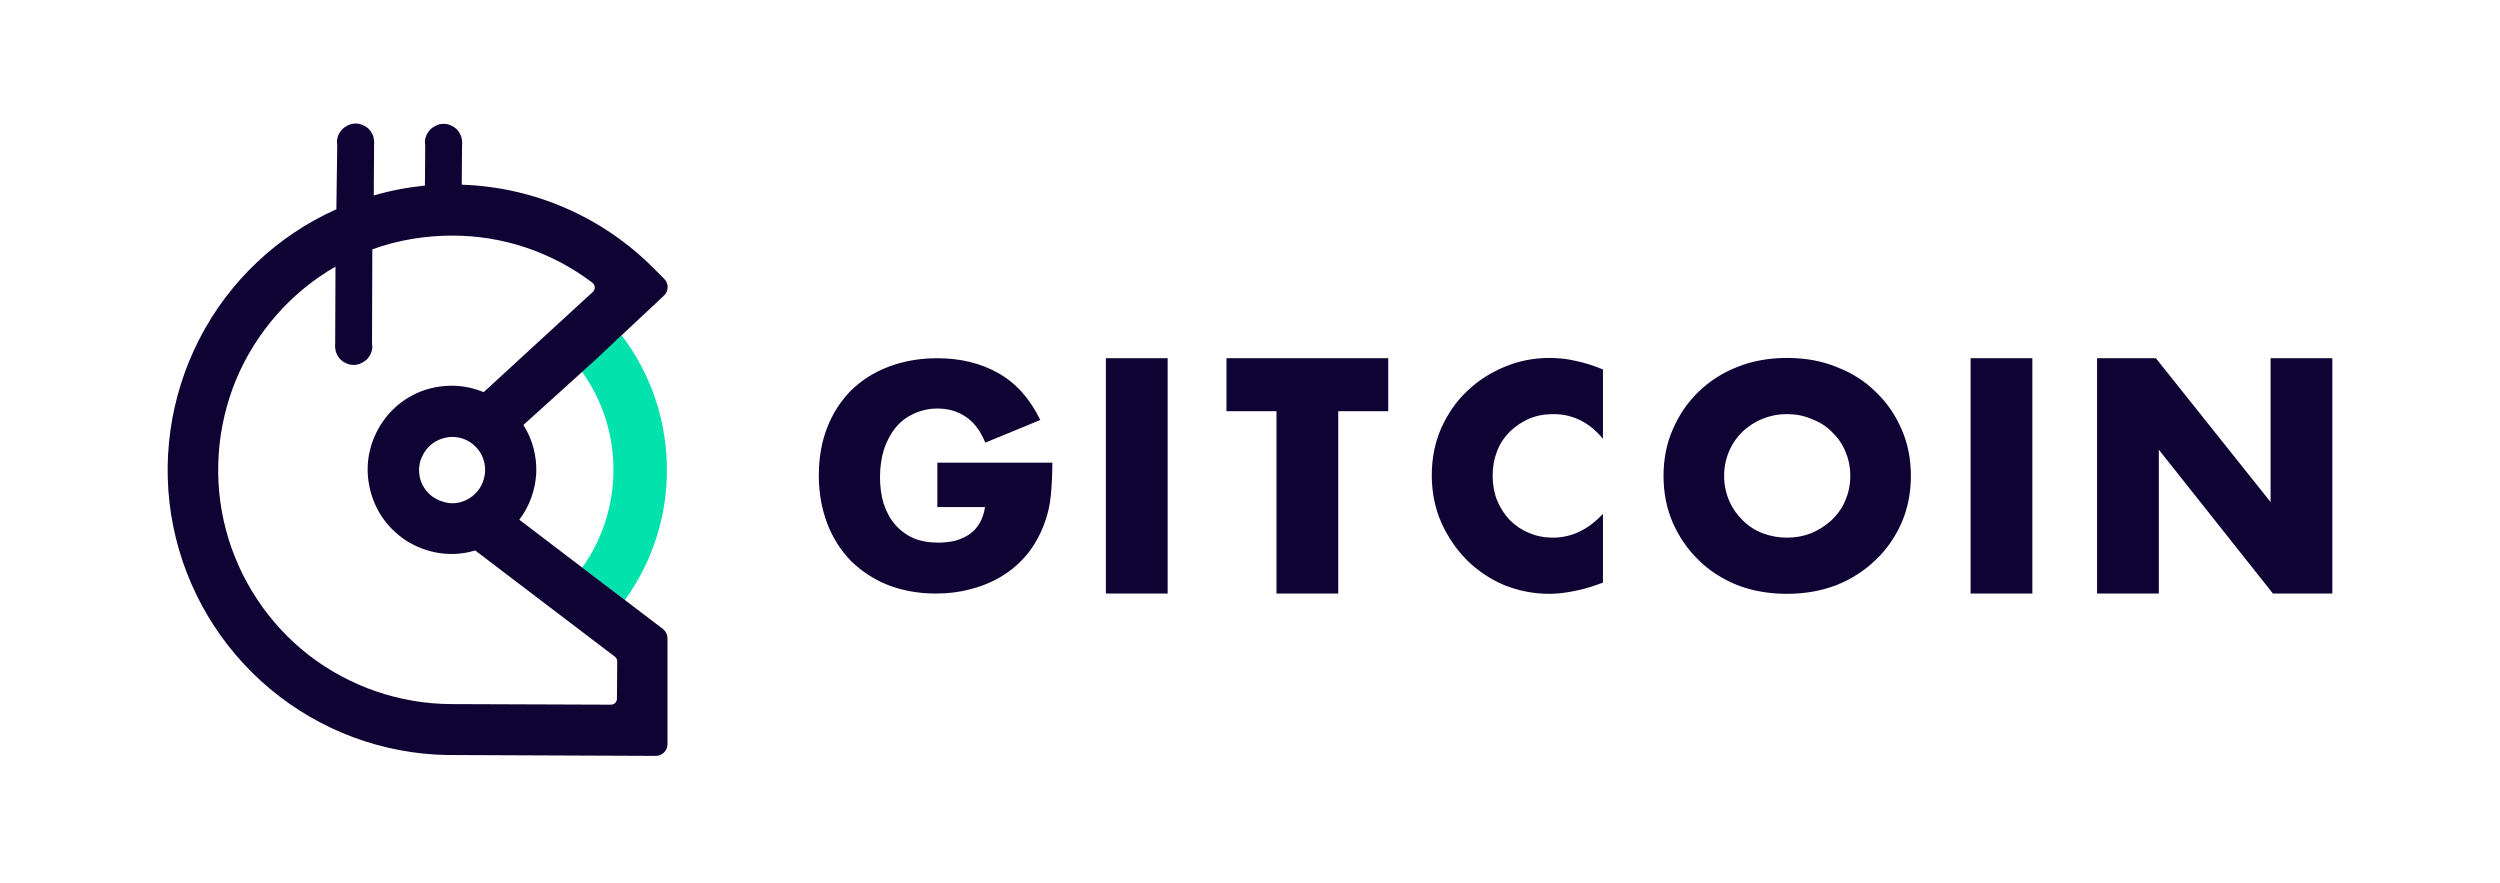
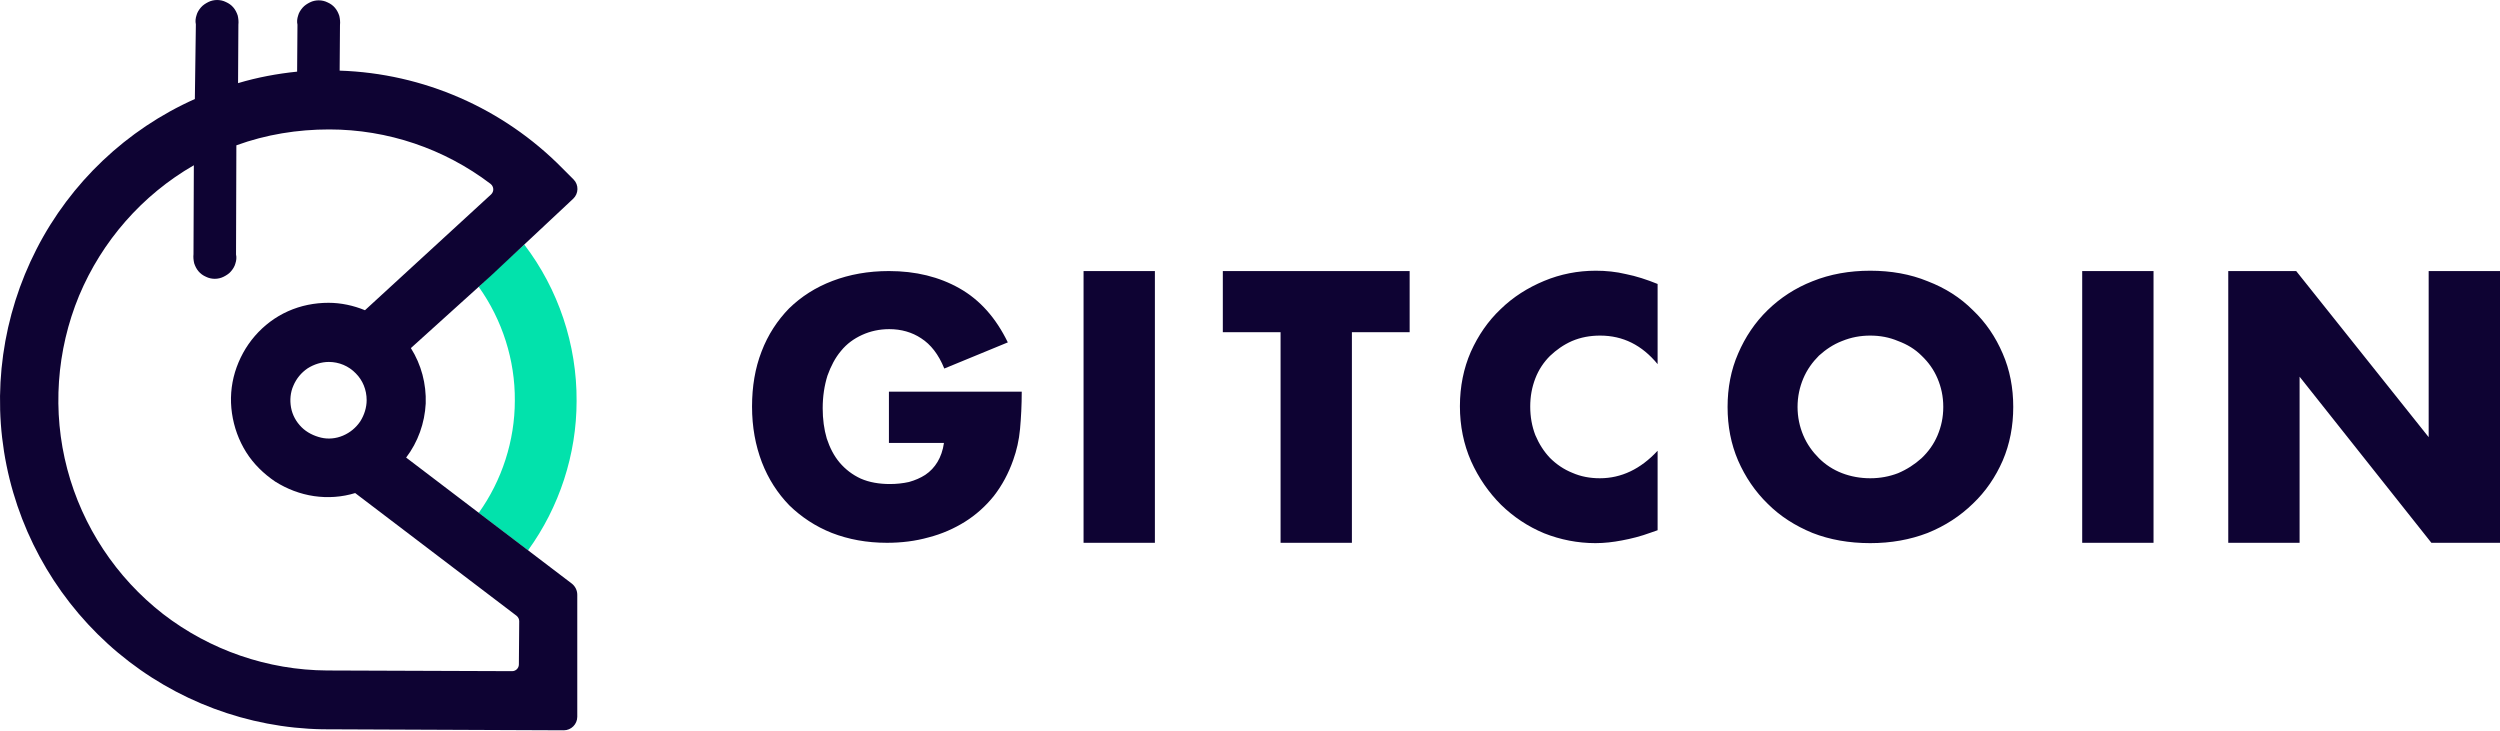
- <svg xmlns="http://www.w3.org/2000/svg" width="850" height="300" viewBox="0 0 850 300" fill="none">
+ <svg xmlns="http://www.w3.org/2000/svg" fill="none" viewBox="57 42 736 215">
  <path d="M318.7 157.299H357.8C357.8 161.299 357.6 164.999 357.3 168.299C357 171.599 356.3 174.599 355.3 177.399C353.9 181.399 352 184.899 349.6 187.999C347.2 190.999 344.3 193.599 341.1 195.599C337.9 197.599 334.3 199.199 330.4 200.199C326.5 201.299 322.4 201.799 318.1 201.799C312.2 201.799 306.8 200.799 301.9 198.899C297.1 196.999 292.9 194.199 289.4 190.799C285.9 187.199 283.2 182.999 281.3 178.099C279.4 173.099 278.4 167.699 278.4 161.699C278.4 155.799 279.3 150.399 281.2 145.499C283.1 140.499 285.9 136.299 289.3 132.799C292.9 129.299 297.1 126.599 302.1 124.699C307.1 122.799 312.6 121.799 318.7 121.799C326.6 121.799 333.5 123.499 339.5 126.899C345.5 130.299 350.2 135.599 353.7 142.799L335 150.499C333.3 146.299 331 143.399 328.2 141.599C325.5 139.799 322.3 138.899 318.8 138.899C315.9 138.899 313.2 139.499 310.8 140.599C308.4 141.699 306.3 143.199 304.6 145.299C302.9 147.299 301.6 149.799 300.6 152.599C299.7 155.499 299.2 158.699 299.2 162.199C299.2 165.399 299.6 168.399 300.4 171.099C301.3 173.799 302.5 176.199 304.2 178.199C305.9 180.199 308 181.799 310.4 182.899C312.9 183.999 315.8 184.499 319 184.499C320.9 184.499 322.8 184.299 324.6 183.899C326.4 183.399 328 182.699 329.4 181.799C330.9 180.799 332.1 179.499 333 177.999C333.9 176.499 334.6 174.599 334.9 172.399H318.7V157.299ZM455 139.799V201.799H434V139.799H417V121.799H472V139.799H455ZM545 149.199C540.4 143.599 534.8 140.799 528.1 140.799C525.1 140.799 522.4 141.299 519.8 142.399C517.3 143.499 515.2 144.999 513.3 146.799C511.5 148.599 510 150.799 509 153.399C508 155.999 507.5 158.699 507.5 161.699C507.5 164.699 508 167.499 509 170.099C510.1 172.699 511.5 174.899 513.3 176.799C515.2 178.699 517.4 180.199 519.9 181.199C522.4 182.299 525.1 182.799 528 182.799C534.3 182.799 540 180.099 545 174.699V198.099L543 198.799C540 199.899 537.2 200.599 534.5 201.099C531.9 201.599 529.3 201.899 526.7 201.899C521.5 201.899 516.4 200.899 511.6 198.999C506.8 196.999 502.6 194.199 498.9 190.599C495.3 186.999 492.3 182.699 490.1 177.799C487.9 172.799 486.8 167.399 486.8 161.599C486.8 155.799 487.9 150.399 490 145.599C492.2 140.699 495.1 136.499 498.8 132.999C502.5 129.399 506.8 126.699 511.6 124.699C516.4 122.699 521.5 121.699 526.8 121.699C529.8 121.699 532.8 121.999 535.7 122.699C538.7 123.299 541.8 124.299 545 125.599V149.199ZM586.2 161.799C586.2 164.799 586.8 167.599 587.9 170.199C589 172.799 590.6 174.999 592.5 176.899C594.4 178.799 596.7 180.299 599.3 181.299C601.9 182.299 604.7 182.799 607.6 182.799C610.5 182.799 613.2 182.299 615.8 181.299C618.4 180.199 620.7 178.699 622.7 176.899C624.7 174.999 626.3 172.799 627.4 170.199C628.5 167.599 629.1 164.899 629.1 161.799C629.1 158.699 628.5 155.999 627.4 153.399C626.3 150.799 624.7 148.599 622.7 146.699C620.8 144.799 618.5 143.399 615.8 142.399C613.2 141.299 610.5 140.799 607.6 140.799C604.7 140.799 602 141.299 599.3 142.399C596.7 143.399 594.5 144.899 592.5 146.699C590.6 148.599 589 150.799 587.9 153.399C586.8 155.999 586.2 158.799 586.2 161.799ZM565.6 161.799C565.6 156.199 566.6 150.899 568.7 146.099C570.8 141.199 573.7 136.899 577.4 133.299C581.1 129.699 585.5 126.799 590.6 124.799C595.8 122.699 601.5 121.699 607.6 121.699C613.7 121.699 619.4 122.699 624.5 124.799C629.7 126.799 634.1 129.599 637.8 133.299C641.6 136.899 644.5 141.199 646.6 146.099C648.7 150.899 649.7 156.199 649.7 161.799C649.7 167.399 648.7 172.699 646.6 177.599C644.5 182.399 641.6 186.699 637.8 190.299C634.1 193.899 629.7 196.799 624.5 198.899C619.3 200.899 613.7 201.899 607.6 201.899C601.4 201.899 595.7 200.899 590.6 198.899C585.5 196.799 581.1 193.999 577.4 190.299C573.7 186.699 570.8 182.399 568.7 177.599C566.6 172.699 565.6 167.499 565.6 161.799ZM691 121.799V201.799H670V121.799H691ZM397 121.799V201.799H376V121.799H397ZM713 201.799V121.799H733L772 170.699V121.799H793V201.799H772.8L734 152.899V201.799H713Z" fill="#0E0333" />
  <path fill-rule="evenodd" clip-rule="evenodd" d="M197.933 126.436C204.889 136.186 208.665 148.026 208.566 159.965C208.566 171.705 204.79 183.445 197.933 192.996L212.441 204.039C221.682 191.304 226.75 175.784 226.75 160.064C226.85 143.449 221.384 127.133 211.348 114L203.028 121.5L197.933 126.436Z" fill="#02E2AC" />
  <path fill-rule="evenodd" clip-rule="evenodd" d="M225.359 213.821L176.569 176.711C180.047 172.134 182.034 166.563 182.332 160.792C182.531 155.022 181.041 149.351 177.96 144.476L201.312 123.384L225.757 100.501C227.347 99.008 227.446 96.422 225.856 94.83L222.478 91.447C205.088 73.837 181.637 63.59 156.993 62.794L157.093 49.362C157.192 48.467 157.093 47.572 156.894 46.676C156.596 45.781 156.198 44.985 155.602 44.288C155.006 43.592 154.31 43.094 153.416 42.696C152.621 42.298 151.727 42.099 150.832 42.099C149.938 42.099 149.044 42.298 148.249 42.696C147.454 43.094 146.659 43.592 146.063 44.288C145.466 44.985 144.969 45.781 144.771 46.577C144.473 47.472 144.373 48.367 144.572 49.263L144.473 63.092C138.61 63.689 132.747 64.783 127.083 66.475L127.182 49.263C127.282 48.367 127.182 47.472 126.984 46.577C126.686 45.681 126.288 44.885 125.692 44.189C125.096 43.492 124.4 42.995 123.506 42.597C122.711 42.199 121.816 42 120.922 42C120.028 42 119.133 42.199 118.339 42.597C117.544 42.995 116.749 43.492 116.152 44.189C115.556 44.885 115.059 45.681 114.861 46.477C114.562 47.373 114.463 48.268 114.662 49.163L114.364 71.151C94.291 80.105 77.796 95.725 67.76 115.325C57.723 134.925 54.543 157.41 58.916 178.999C63.288 200.589 74.914 220.089 91.807 234.217C108.7 248.344 129.965 256.304 151.925 256.702L222.974 257C225.161 257 226.949 255.209 226.949 253.02V217.104C226.949 215.811 226.353 214.617 225.359 213.821ZM153.317 239.39C135.828 239.291 118.835 233.421 105.023 222.775C91.211 212.03 81.274 197.007 76.802 180.093C72.331 163.18 73.622 145.172 80.28 129.055C87.037 112.937 98.862 99.406 114.066 90.651L113.966 116.817C113.867 117.713 113.966 118.608 114.165 119.503C114.463 120.399 114.861 121.195 115.457 121.891C116.053 122.588 116.749 123.085 117.643 123.483C118.438 123.881 119.332 124.08 120.227 124.08C121.121 124.08 122.015 123.881 122.81 123.483C123.605 123.085 124.4 122.588 124.996 121.891C125.592 121.195 126.089 120.399 126.288 119.603C126.586 118.708 126.686 117.812 126.487 116.917L126.586 84.781C135.331 81.597 144.572 80.105 153.913 80.105C171.104 80.105 187.798 85.776 201.411 96.123C202.405 96.919 202.504 98.312 201.61 99.207L164.446 133.333C161.067 131.94 157.391 131.144 153.714 131.144C149.64 131.144 145.566 131.94 141.79 133.631C138.014 135.323 134.734 137.81 132.051 140.894C129.369 143.978 127.381 147.659 126.189 151.54C124.996 155.519 124.698 159.598 125.294 163.677C125.891 167.757 127.282 171.637 129.468 175.119C131.654 178.601 134.635 181.486 138.014 183.775C141.492 185.963 145.367 187.456 149.441 188.053C153.515 188.65 157.689 188.351 161.564 187.157L209.063 223.273C209.56 223.671 209.858 224.267 209.858 224.864L209.758 237.599C209.758 238.694 208.864 239.589 207.771 239.589L153.317 239.39ZM164.943 159.797C164.943 161.986 164.247 164.175 163.055 166.065C161.763 167.956 160.074 169.348 157.987 170.244C155.9 171.139 153.615 171.338 151.528 170.841C149.441 170.343 147.354 169.348 145.764 167.757C144.175 166.165 143.081 164.175 142.684 161.986C142.287 159.797 142.485 157.509 143.38 155.519C144.274 153.43 145.665 151.739 147.553 150.445C149.441 149.251 151.627 148.555 153.813 148.555C156.794 148.555 159.676 149.749 161.763 151.938C163.75 153.927 164.943 156.713 164.943 159.797Z" fill="#0E0333" />
</svg>
